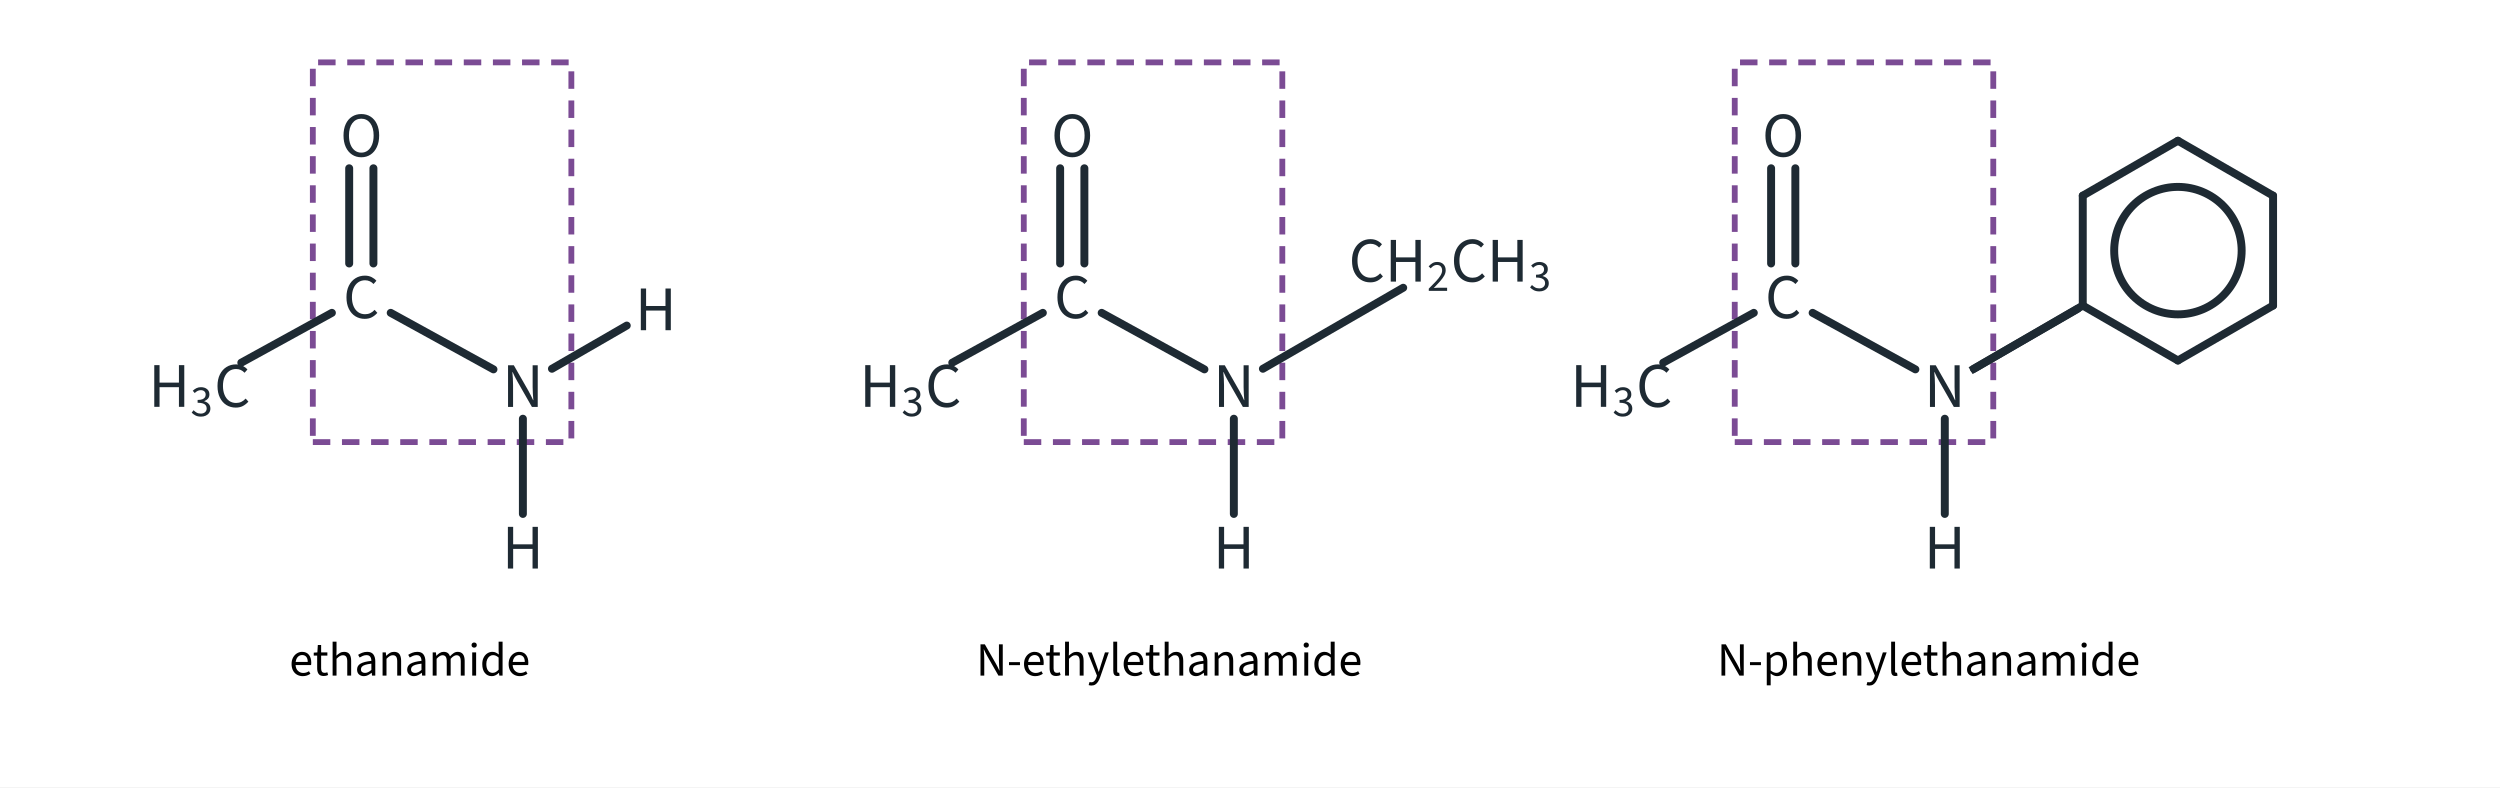
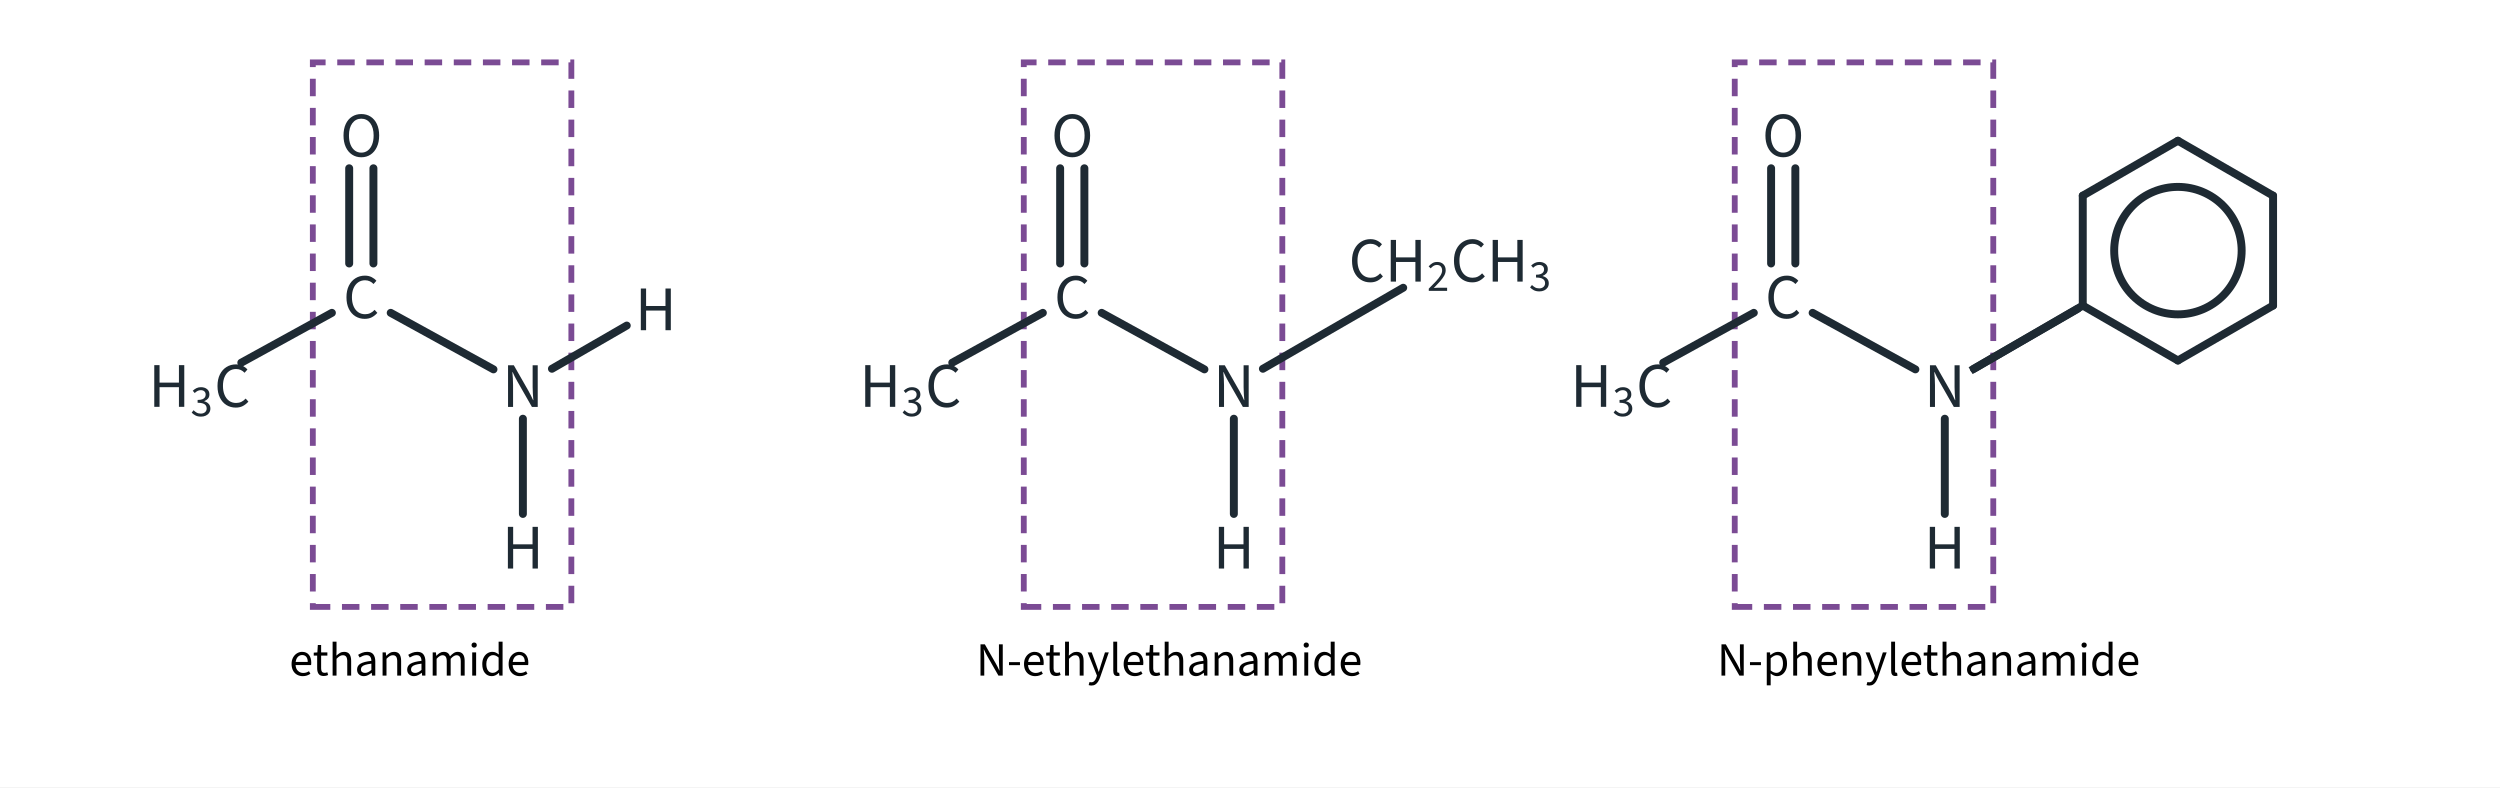
<svg xmlns="http://www.w3.org/2000/svg" xmlns:xlink="http://www.w3.org/1999/xlink" width="471.96pt" height="148.618pt" viewBox="0 0 471.96 148.618" version="1.1">
  <defs>
    <style type="text/css">*{stroke-linejoin: round; stroke-linecap: butt}</style>
  </defs>
  <g id="figure_1">
    <g id="patch_1">
      <path d="M 0 148.618  L 471.96 148.618  L 471.96 0  L 0 0  z " style="fill: #ffffff" />
    </g>
    <g id="axes_1">
      <g id="patch_2">
-         <path d="M 59.057 83.46  L 107.863 83.46  L 107.863 11.776  L 59.057 11.776  L 59.057 83.46  z " clip-path="url(#pa9c9bba16f)" style="fill: none; stroke-dasharray: 3.3,2.2; stroke-dashoffset: 0; stroke: #7b4b94; stroke-width: 1.1; stroke-linejoin: miter" />
+         <path d="M 59.057 114.574  L 107.863 114.574  L 107.863 11.776  L 59.057 11.776  L 59.057 114.574  z " clip-path="url(#p7c7f2135b9)" style="fill: none; stroke-dasharray: 3.3,2.2; stroke-dashoffset: 0; stroke: #7b4b94; stroke-width: 1.1; stroke-linejoin: miter" />
      </g>
      <g id="patch_3">
-         <path d="M 193.274 83.46  L 242.081 83.46  L 242.081 11.776  L 193.274 11.776  L 193.274 83.46  z " clip-path="url(#pa9c9bba16f)" style="fill: none; stroke-dasharray: 3.3,2.2; stroke-dashoffset: 0; stroke: #7b4b94; stroke-width: 1.1; stroke-linejoin: miter" />
+         <path d="M 193.274 114.574  L 242.081 114.574  L 242.081 11.776  L 193.274 11.776  L 193.274 114.574  z " clip-path="url(#p7c7f2135b9)" style="fill: none; stroke-dasharray: 3.3,2.2; stroke-dashoffset: 0; stroke: #7b4b94; stroke-width: 1.1; stroke-linejoin: miter" />
      </g>
      <g id="patch_4">
-         <path d="M 327.492 83.46  L 376.298 83.46  L 376.298 11.776  L 327.492 11.776  L 327.492 83.46  z " clip-path="url(#pa9c9bba16f)" style="fill: none; stroke-dasharray: 3.3,2.2; stroke-dashoffset: 0; stroke: #7b4b94; stroke-width: 1.1; stroke-linejoin: miter" />
+         <path d="M 327.492 114.574  L 376.298 114.574  L 376.298 11.776  L 327.492 11.776  L 327.492 114.574  z " clip-path="url(#p7c7f2135b9)" style="fill: none; stroke-dasharray: 3.3,2.2; stroke-dashoffset: 0; stroke: #7b4b94; stroke-width: 1.1; stroke-linejoin: miter" />
      </g>
      <g id="line2d_1">
-         <path d="M 70.496 49.741  L 70.496 31.767  " clip-path="url(#pa9c9bba16f)" style="fill: none; stroke: #1e2a33; stroke-width: 1.5; stroke-linecap: round" />
+         <path d="M 70.496 49.741  L 70.496 31.767  " clip-path="url(#p7c7f2135b9)" style="fill: none; stroke: #1e2a33; stroke-width: 1.5; stroke-linecap: round" />
      </g>
      <g id="line2d_2">
-         <path d="M 65.92 49.741  L 65.92 31.767  " clip-path="url(#pa9c9bba16f)" style="fill: none; stroke: #1e2a33; stroke-width: 1.5; stroke-linecap: round" />
+         <path d="M 65.92 49.741  L 65.92 31.767  " clip-path="url(#p7c7f2135b9)" style="fill: none; stroke: #1e2a33; stroke-width: 1.5; stroke-linecap: round" />
      </g>
      <g id="line2d_3">
-         <path d="M 62.656 59.06  L 45.555 68.465  " clip-path="url(#pa9c9bba16f)" style="fill: none; stroke: #1e2a33; stroke-width: 1.5; stroke-linecap: round" />
+         <path d="M 62.656 59.06  L 45.555 68.465  " clip-path="url(#p7c7f2135b9)" style="fill: none; stroke: #1e2a33; stroke-width: 1.5; stroke-linecap: round" />
      </g>
      <g id="line2d_4">
-         <path d="M 73.76 59.06  L 93.16 69.73  " clip-path="url(#pa9c9bba16f)" style="fill: none; stroke: #1e2a33; stroke-width: 1.5; stroke-linecap: round" />
+         <path d="M 73.76 59.06  L 93.16 69.73  " clip-path="url(#p7c7f2135b9)" style="fill: none; stroke: #1e2a33; stroke-width: 1.5; stroke-linecap: round" />
      </g>
      <g id="line2d_5">
-         <path d="M 98.712 79.049  L 98.712 97.023  " clip-path="url(#pa9c9bba16f)" style="fill: none; stroke: #1e2a33; stroke-width: 1.5; stroke-linecap: round" />
+         <path d="M 98.712 79.049  L 98.712 97.023  " clip-path="url(#p7c7f2135b9)" style="fill: none; stroke: #1e2a33; stroke-width: 1.5; stroke-linecap: round" />
      </g>
      <g id="line2d_6">
-         <path d="M 104.198 69.616  L 118.322 61.462  " clip-path="url(#pa9c9bba16f)" style="fill: none; stroke: #1e2a33; stroke-width: 1.5; stroke-linecap: round" />
+         <path d="M 104.198 69.616  L 118.322 61.462  " clip-path="url(#p7c7f2135b9)" style="fill: none; stroke: #1e2a33; stroke-width: 1.5; stroke-linecap: round" />
      </g>
      <g id="text_1">
        <g transform="translate(54.63842 127.5396) scale(0.09 -0.09)">
          <defs>
            <path id="SourceSans3-Regular-20" d="M 1702 2758  Q 1510 2758 1328 2665  Q 1146 2573 1014 2368  Q 883 2163 838 1830  L 2458 1830  Q 2458 2285 2259 2521  Q 2061 2758 1702 2758  z M 1786 -77  Q 1370 -77 1027 115  Q 685 307 486 675  Q 288 1043 288 1555  Q 288 2061 489 2425  Q 691 2790 1014 2988  Q 1338 3187 1696 3187  Q 2298 3187 2614 2790  Q 2931 2394 2931 1728  Q 2931 1645 2924 1568  Q 2918 1491 2906 1414  L 826 1414  Q 864 890 1161 621  Q 1459 352 1850 352  Q 2074 352 2269 416  Q 2464 480 2624 589  L 2816 243  Q 2611 102 2358 12  Q 2106 -77 1786 -77  z " transform="scale(0.015625)" />
            <path id="SourceSans3-Regular-2f" d="M 1504 -58  Q 1005 -58 809 227  Q 614 512 614 979  L 614 2682  L 154 2682  L 154 3078  L 640 3110  L 704 4109  L 1146 4109  L 1146 3110  L 1984 3110  L 1984 2682  L 1146 2682  L 1146 966  Q 1146 685 1251 528  Q 1357 371 1626 371  Q 1709 371 1798 387  Q 1888 403 1978 448  L 2086 77  Q 1965 13 1814 -22  Q 1664 -58 1504 -58  z " transform="scale(0.015625)" />
            <path id="SourceSans3-Regular-23" d="M 525 0  L 525 4557  L 1050 4557  L 1050 3315  L 1030 2675  Q 1254 2886 1500 3036  Q 1747 3187 2067 3187  Q 2560 3187 2787 2876  Q 3014 2566 3014 1971  L 3014 0  L 2490 0  L 2490 1901  Q 2490 2336 2349 2534  Q 2208 2733 1901 2733  Q 1664 2733 1475 2611  Q 1286 2490 1050 2253  L 1050 0  L 525 0  z " transform="scale(0.015625)" />
            <path id="SourceSans3-Regular-1c" d="M 1242 -77  Q 851 -77 588 153  Q 326 384 326 806  Q 326 1331 787 1600  Q 1248 1869 2246 1978  Q 2246 2176 2188 2349  Q 2131 2522 1993 2634  Q 1856 2746 1600 2746  Q 1331 2746 1094 2643  Q 858 2541 672 2426  L 467 2784  Q 685 2931 1001 3059  Q 1318 3187 1690 3187  Q 2259 3187 2515 2838  Q 2771 2490 2771 1907  L 2771 0  L 2336 0  L 2291 371  L 2272 371  Q 2042 186 1789 54  Q 1536 -77 1242 -77  z M 1389 358  Q 1613 358 1817 460  Q 2022 563 2246 762  L 2246 1600  Q 1722 1542 1414 1440  Q 1107 1338 976 1190  Q 845 1043 845 838  Q 845 582 1005 470  Q 1165 358 1389 358  z " transform="scale(0.015625)" />
            <path id="SourceSans3-Regular-29" d="M 525 0  L 525 3110  L 960 3110  L 1005 2662  L 1024 2662  Q 1248 2886 1497 3036  Q 1747 3187 2067 3187  Q 2560 3187 2787 2876  Q 3014 2566 3014 1971  L 3014 0  L 2490 0  L 2490 1901  Q 2490 2336 2349 2534  Q 2208 2733 1901 2733  Q 1664 2733 1475 2611  Q 1286 2490 1050 2253  L 1050 0  L 525 0  z " transform="scale(0.015625)" />
            <path id="SourceSans3-Regular-28" d="M 525 0  L 525 3110  L 960 3110  L 1005 2662  L 1024 2662  Q 1229 2886 1472 3036  Q 1715 3187 1990 3187  Q 2349 3187 2550 3030  Q 2752 2874 2848 2592  Q 3091 2854 3340 3020  Q 3590 3187 3872 3187  Q 4352 3187 4585 2876  Q 4819 2566 4819 1971  L 4819 0  L 4294 0  L 4294 1901  Q 4294 2336 4153 2534  Q 4013 2733 3718 2733  Q 3373 2733 2938 2253  L 2938 0  L 2413 0  L 2413 1901  Q 2413 2336 2272 2534  Q 2131 2733 1830 2733  Q 1485 2733 1050 2253  L 1050 0  L 525 0  z " transform="scale(0.015625)" />
            <path id="SourceSans3-Regular-24" d="M 525 0  L 525 3110  L 1050 3110  L 1050 0  L 525 0  z M 787 3750  Q 633 3750 534 3843  Q 435 3936 435 4096  Q 435 4250 534 4346  Q 633 4442 787 4442  Q 941 4442 1040 4346  Q 1139 4250 1139 4096  Q 1139 3936 1040 3843  Q 941 3750 787 3750  z " transform="scale(0.015625)" />
            <path id="SourceSans3-Regular-1f" d="M 1587 -77  Q 1005 -77 653 348  Q 301 774 301 1549  Q 301 2054 489 2422  Q 678 2790 988 2988  Q 1299 3187 1651 3187  Q 1920 3187 2118 3091  Q 2317 2995 2522 2829  L 2496 3360  L 2496 4557  L 3027 4557  L 3027 0  L 2592 0  L 2547 365  L 2528 365  Q 2349 186 2105 54  Q 1862 -77 1587 -77  z M 1702 365  Q 2112 365 2496 794  L 2496 2419  Q 2298 2598 2115 2672  Q 1933 2746 1741 2746  Q 1491 2746 1289 2595  Q 1088 2445 966 2179  Q 845 1914 845 1555  Q 845 998 1069 681  Q 1293 365 1702 365  z " transform="scale(0.015625)" />
          </defs>
          <use xlink:href="#SourceSans3-Regular-20" />
          <use xlink:href="#SourceSans3-Regular-2f" transform="translate(48.59375 0)" />
          <use xlink:href="#SourceSans3-Regular-23" transform="translate(82.39062 0)" />
          <use xlink:href="#SourceSans3-Regular-1c" transform="translate(136.7969 0)" />
          <use xlink:href="#SourceSans3-Regular-29" transform="translate(187.2031 0)" />
          <use xlink:href="#SourceSans3-Regular-1c" transform="translate(241.9062 0)" />
          <use xlink:href="#SourceSans3-Regular-28" transform="translate(292.3125 0)" />
          <use xlink:href="#SourceSans3-Regular-24" transform="translate(375.2188 0)" />
          <use xlink:href="#SourceSans3-Regular-1f" transform="translate(399.8125 0)" />
          <use xlink:href="#SourceSans3-Regular-20" transform="translate(455.3125 0)" />
        </g>
      </g>
      <g id="line2d_7">
-         <path d="M 204.713 49.741  L 204.713 31.767  " clip-path="url(#pa9c9bba16f)" style="fill: none; stroke: #1e2a33; stroke-width: 1.5; stroke-linecap: round" />
+         <path d="M 204.713 49.741  L 204.713 31.767  " clip-path="url(#p7c7f2135b9)" style="fill: none; stroke: #1e2a33; stroke-width: 1.5; stroke-linecap: round" />
      </g>
      <g id="line2d_8">
-         <path d="M 200.138 49.741  L 200.138 31.767  " clip-path="url(#pa9c9bba16f)" style="fill: none; stroke: #1e2a33; stroke-width: 1.5; stroke-linecap: round" />
+         <path d="M 200.138 49.741  L 200.138 31.767  " clip-path="url(#p7c7f2135b9)" style="fill: none; stroke: #1e2a33; stroke-width: 1.5; stroke-linecap: round" />
      </g>
      <g id="line2d_9">
-         <path d="M 196.873 59.06  L 179.773 68.465  " clip-path="url(#pa9c9bba16f)" style="fill: none; stroke: #1e2a33; stroke-width: 1.5; stroke-linecap: round" />
+         <path d="M 196.873 59.06  L 179.773 68.465  " clip-path="url(#p7c7f2135b9)" style="fill: none; stroke: #1e2a33; stroke-width: 1.5; stroke-linecap: round" />
      </g>
      <g id="line2d_10">
-         <path d="M 207.978 59.06  L 227.377 69.73  " clip-path="url(#pa9c9bba16f)" style="fill: none; stroke: #1e2a33; stroke-width: 1.5; stroke-linecap: round" />
+         <path d="M 207.978 59.06  L 227.377 69.73  " clip-path="url(#p7c7f2135b9)" style="fill: none; stroke: #1e2a33; stroke-width: 1.5; stroke-linecap: round" />
      </g>
      <g id="line2d_11">
-         <path d="M 232.93 79.049  L 232.93 97.023  " clip-path="url(#pa9c9bba16f)" style="fill: none; stroke: #1e2a33; stroke-width: 1.5; stroke-linecap: round" />
+         <path d="M 232.93 79.049  L 232.93 97.023  " clip-path="url(#p7c7f2135b9)" style="fill: none; stroke: #1e2a33; stroke-width: 1.5; stroke-linecap: round" />
      </g>
      <g id="line2d_12">
-         <path d="M 238.416 69.616  L 264.904 54.323  " clip-path="url(#pa9c9bba16f)" style="fill: none; stroke: #1e2a33; stroke-width: 1.5; stroke-linecap: round" />
+         <path d="M 238.416 69.616  L 264.904 54.323  " clip-path="url(#p7c7f2135b9)" style="fill: none; stroke: #1e2a33; stroke-width: 1.5; stroke-linecap: round" />
      </g>
      <g id="text_2">
        <g transform="translate(184.2914 127.5396) scale(0.09 -0.09)">
          <defs>
            <path id="SourceSans3-Regular-f" d="M 576 0  L 576 4198  L 1158 4198  L 2650 1587  Q 2771 1376 2883 1145  Q 2995 915 3098 685  L 3123 685  Q 3098 1011 3075 1350  Q 3053 1690 3053 2016  L 3053 4198  L 3565 4198  L 3565 0  L 2982 0  L 1491 2611  Q 1370 2822 1254 3052  Q 1139 3283 1037 3514  L 1011 3514  Q 1043 3200 1062 2867  Q 1082 2534 1082 2195  L 1082 0  L 576 0  z " transform="scale(0.015625)" />
            <path id="SourceSans3-Regular-587" d="M 262 1402  L 262 1805  L 1734 1805  L 1734 1402  L 262 1402  z " transform="scale(0.015625)" />
            <path id="SourceSans3-Regular-34" d="M 576 -1338  Q 474 -1338 381 -1318  Q 288 -1299 211 -1274  L 326 -864  Q 442 -902 550 -902  Q 813 -902 985 -713  Q 1158 -525 1254 -237  L 1325 -6  L 77 3110  L 621 3110  L 1254 1389  Q 1325 1190 1405 960  Q 1485 730 1555 512  L 1581 512  Q 1651 723 1715 953  Q 1779 1184 1843 1389  L 2400 3110  L 2912 3110  L 1741 -256  Q 1632 -563 1481 -806  Q 1331 -1050 1110 -1194  Q 890 -1338 576 -1338  z " transform="scale(0.015625)" />
            <path id="SourceSans3-Regular-27" d="M 1082 -58  Q 787 -58 656 124  Q 525 307 525 640  L 525 4557  L 1050 4557  L 1050 602  Q 1050 480 1094 429  Q 1139 378 1203 378  Q 1229 378 1251 381  Q 1274 384 1312 390  L 1382 -6  Q 1267 -58 1082 -58  z " transform="scale(0.015625)" />
          </defs>
          <use xlink:href="#SourceSans3-Regular-f" />
          <use xlink:href="#SourceSans3-Regular-587" transform="translate(64.70312 0)" />
          <use xlink:href="#SourceSans3-Regular-20" transform="translate(95.79688 0)" />
          <use xlink:href="#SourceSans3-Regular-2f" transform="translate(144.3906 0)" />
          <use xlink:href="#SourceSans3-Regular-23" transform="translate(178.1875 0)" />
          <use xlink:href="#SourceSans3-Regular-34" transform="translate(232.5938 0)" />
          <use xlink:href="#SourceSans3-Regular-27" transform="translate(279.2969 0)" />
          <use xlink:href="#SourceSans3-Regular-20" transform="translate(304.7969 0)" />
          <use xlink:href="#SourceSans3-Regular-2f" transform="translate(353.3906 0)" />
          <use xlink:href="#SourceSans3-Regular-23" transform="translate(387.1875 0)" />
          <use xlink:href="#SourceSans3-Regular-1c" transform="translate(441.5938 0)" />
          <use xlink:href="#SourceSans3-Regular-29" transform="translate(492 0)" />
          <use xlink:href="#SourceSans3-Regular-1c" transform="translate(546.7031 0)" />
          <use xlink:href="#SourceSans3-Regular-28" transform="translate(597.1094 0)" />
          <use xlink:href="#SourceSans3-Regular-24" transform="translate(680.0156 0)" />
          <use xlink:href="#SourceSans3-Regular-1f" transform="translate(704.6094 0)" />
          <use xlink:href="#SourceSans3-Regular-20" transform="translate(760.1094 0)" />
        </g>
      </g>
      <g id="line2d_13">
-         <path d="M 338.931 49.741  L 338.931 31.767  " clip-path="url(#pa9c9bba16f)" style="fill: none; stroke: #1e2a33; stroke-width: 1.5; stroke-linecap: round" />
+         <path d="M 338.931 49.741  L 338.931 31.767  " clip-path="url(#p7c7f2135b9)" style="fill: none; stroke: #1e2a33; stroke-width: 1.5; stroke-linecap: round" />
      </g>
      <g id="line2d_14">
-         <path d="M 334.355 49.741  L 334.355 31.767  " clip-path="url(#pa9c9bba16f)" style="fill: none; stroke: #1e2a33; stroke-width: 1.5; stroke-linecap: round" />
+         <path d="M 334.355 49.741  L 334.355 31.767  " clip-path="url(#p7c7f2135b9)" style="fill: none; stroke: #1e2a33; stroke-width: 1.5; stroke-linecap: round" />
      </g>
      <g id="line2d_15">
-         <path d="M 331.091 59.06  L 313.99 68.465  " clip-path="url(#pa9c9bba16f)" style="fill: none; stroke: #1e2a33; stroke-width: 1.5; stroke-linecap: round" />
+         <path d="M 331.091 59.06  L 313.99 68.465  " clip-path="url(#p7c7f2135b9)" style="fill: none; stroke: #1e2a33; stroke-width: 1.5; stroke-linecap: round" />
      </g>
      <g id="line2d_16">
-         <path d="M 342.195 59.06  L 361.595 69.73  " clip-path="url(#pa9c9bba16f)" style="fill: none; stroke: #1e2a33; stroke-width: 1.5; stroke-linecap: round" />
+         <path d="M 342.195 59.06  L 361.595 69.73  " clip-path="url(#p7c7f2135b9)" style="fill: none; stroke: #1e2a33; stroke-width: 1.5; stroke-linecap: round" />
      </g>
      <g id="line2d_17">
-         <path d="M 367.147 79.049  L 367.147 97.023  " clip-path="url(#pa9c9bba16f)" style="fill: none; stroke: #1e2a33; stroke-width: 1.5; stroke-linecap: round" />
+         <path d="M 367.147 79.049  L 367.147 97.023  " clip-path="url(#p7c7f2135b9)" style="fill: none; stroke: #1e2a33; stroke-width: 1.5; stroke-linecap: round" />
      </g>
      <g id="line2d_18">
-         <path d="M 372.633 69.616  L 392.244 58.294  " clip-path="url(#pa9c9bba16f)" style="fill: none; stroke: #1e2a33; stroke-width: 1.5; stroke-linecap: round" />
+         <path d="M 372.633 69.616  L 392.244 58.294  " clip-path="url(#p7c7f2135b9)" style="fill: none; stroke: #1e2a33; stroke-width: 1.5; stroke-linecap: round" />
      </g>
      <g id="line2d_19">
-         <path d="M 429.12 36.941  L 411.156 26.57  " clip-path="url(#pa9c9bba16f)" style="fill: none; stroke: #1e2a33; stroke-width: 1.5; stroke-linecap: round" />
+         <path d="M 429.12 36.941  L 411.156 26.57  " clip-path="url(#p7c7f2135b9)" style="fill: none; stroke: #1e2a33; stroke-width: 1.5; stroke-linecap: round" />
      </g>
      <g id="line2d_20">
-         <path d="M 411.156 26.57  L 393.192 36.941  " clip-path="url(#pa9c9bba16f)" style="fill: none; stroke: #1e2a33; stroke-width: 1.5; stroke-linecap: round" />
+         <path d="M 411.156 26.57  L 393.192 36.941  " clip-path="url(#p7c7f2135b9)" style="fill: none; stroke: #1e2a33; stroke-width: 1.5; stroke-linecap: round" />
      </g>
      <g id="line2d_21">
-         <path d="M 393.192 36.941  L 393.192 57.684  " clip-path="url(#pa9c9bba16f)" style="fill: none; stroke: #1e2a33; stroke-width: 1.5; stroke-linecap: round" />
+         <path d="M 393.192 36.941  L 393.192 57.684  " clip-path="url(#p7c7f2135b9)" style="fill: none; stroke: #1e2a33; stroke-width: 1.5; stroke-linecap: round" />
      </g>
      <g id="line2d_22">
-         <path d="M 393.192 57.684  L 411.156 68.055  " clip-path="url(#pa9c9bba16f)" style="fill: none; stroke: #1e2a33; stroke-width: 1.5; stroke-linecap: round" />
+         <path d="M 393.192 57.684  L 411.156 68.055  " clip-path="url(#p7c7f2135b9)" style="fill: none; stroke: #1e2a33; stroke-width: 1.5; stroke-linecap: round" />
      </g>
      <g id="line2d_23">
-         <path d="M 411.156 68.055  L 429.12 57.684  " clip-path="url(#pa9c9bba16f)" style="fill: none; stroke: #1e2a33; stroke-width: 1.5; stroke-linecap: round" />
+         <path d="M 411.156 68.055  L 429.12 57.684  " clip-path="url(#p7c7f2135b9)" style="fill: none; stroke: #1e2a33; stroke-width: 1.5; stroke-linecap: round" />
      </g>
      <g id="line2d_24">
-         <path d="M 429.12 57.684  L 429.12 36.941  " clip-path="url(#pa9c9bba16f)" style="fill: none; stroke: #1e2a33; stroke-width: 1.5; stroke-linecap: round" />
+         <path d="M 429.12 57.684  L 429.12 36.941  " clip-path="url(#p7c7f2135b9)" style="fill: none; stroke: #1e2a33; stroke-width: 1.5; stroke-linecap: round" />
      </g>
      <g id="patch_5">
-         <path d="M 411.156 59.344  C 414.347 59.344 417.407 58.076 419.663 55.82  C 421.919 53.564 423.187 50.503 423.187 47.313  C 423.187 44.122 421.919 41.062 419.663 38.806  C 417.407 36.55 414.347 35.282 411.156 35.282  C 407.965 35.282 404.905 36.55 402.649 38.806  C 400.393 41.062 399.125 44.122 399.125 47.313  C 399.125 50.503 400.393 53.564 402.649 55.82  C 404.905 58.076 407.965 59.344 411.156 59.344  L 411.156 59.344  z " clip-path="url(#pa9c9bba16f)" style="fill: none; stroke: #1e2a33; stroke-width: 1.5; stroke-linejoin: miter" />
+         <path d="M 411.156 59.344  C 414.347 59.344 417.407 58.076 419.663 55.82  C 421.919 53.564 423.187 50.503 423.187 47.313  C 423.187 44.122 421.919 41.062 419.663 38.806  C 417.407 36.55 414.347 35.282 411.156 35.282  C 407.965 35.282 404.905 36.55 402.649 38.806  C 400.393 41.062 399.125 44.122 399.125 47.313  C 399.125 50.503 400.393 53.564 402.649 55.82  C 404.905 58.076 407.965 59.344 411.156 59.344  L 411.156 59.344  z " clip-path="url(#p7c7f2135b9)" style="fill: none; stroke: #1e2a33; stroke-width: 1.5; stroke-linejoin: miter" />
      </g>
      <g id="line2d_25">
-         <path d="M 372.668 69.596  L 393.192 57.684  " clip-path="url(#pa9c9bba16f)" style="fill: none; stroke: #1e2a33; stroke-width: 1.5; stroke-linecap: square" />
+         <path d="M 372.668 69.596  L 393.192 57.684  " clip-path="url(#p7c7f2135b9)" style="fill: none; stroke: #1e2a33; stroke-width: 1.5; stroke-linecap: square" />
      </g>
      <g id="text_3">
        <g transform="translate(324.1769 127.5396) scale(0.09 -0.09)">
          <defs>
            <path id="SourceSans3-Regular-2b" d="M 525 -1312  L 525 3110  L 960 3110  L 1005 2752  L 1024 2752  Q 1235 2931 1488 3059  Q 1741 3187 2016 3187  Q 2618 3187 2931 2755  Q 3245 2323 3245 1600  Q 3245 1075 3056 697  Q 2867 320 2563 121  Q 2259 -77 1901 -77  Q 1683 -77 1468 19  Q 1254 115 1037 282  L 1050 -262  L 1050 -1312  L 525 -1312  z M 1811 365  Q 2195 365 2448 694  Q 2701 1024 2701 1600  Q 2701 2112 2512 2429  Q 2323 2746 1882 2746  Q 1683 2746 1481 2637  Q 1280 2528 1050 2323  L 1050 691  Q 1261 512 1459 438  Q 1658 365 1811 365  z " transform="scale(0.015625)" />
          </defs>
          <use xlink:href="#SourceSans3-Regular-f" />
          <use xlink:href="#SourceSans3-Regular-587" transform="translate(64.70312 0)" />
          <use xlink:href="#SourceSans3-Regular-2b" transform="translate(95.79688 0)" />
          <use xlink:href="#SourceSans3-Regular-23" transform="translate(151.2969 0)" />
          <use xlink:href="#SourceSans3-Regular-20" transform="translate(205.7031 0)" />
          <use xlink:href="#SourceSans3-Regular-29" transform="translate(255.2969 0)" />
          <use xlink:href="#SourceSans3-Regular-34" transform="translate(310 0)" />
          <use xlink:href="#SourceSans3-Regular-27" transform="translate(356.7031 0)" />
          <use xlink:href="#SourceSans3-Regular-20" transform="translate(382.2031 0)" />
          <use xlink:href="#SourceSans3-Regular-2f" transform="translate(430.7969 0)" />
          <use xlink:href="#SourceSans3-Regular-23" transform="translate(464.5938 0)" />
          <use xlink:href="#SourceSans3-Regular-1c" transform="translate(519 0)" />
          <use xlink:href="#SourceSans3-Regular-29" transform="translate(569.4062 0)" />
          <use xlink:href="#SourceSans3-Regular-1c" transform="translate(624.1094 0)" />
          <use xlink:href="#SourceSans3-Regular-28" transform="translate(674.5156 0)" />
          <use xlink:href="#SourceSans3-Regular-24" transform="translate(757.4219 0)" />
          <use xlink:href="#SourceSans3-Regular-1f" transform="translate(782.0156 0)" />
          <use xlink:href="#SourceSans3-Regular-20" transform="translate(837.5156 0)" />
        </g>
      </g>
      <g id="text_4">
        <g style="fill: #1e2a33" transform="translate(64.78238 60.0504) scale(0.12 -0.12)">
          <defs>
            <path id="SourceSans3-Regular-4" d="M 2170 -77  Q 1645 -77 1229 182  Q 813 442 573 928  Q 333 1414 333 2099  Q 333 2778 576 3264  Q 819 3750 1241 4012  Q 1664 4275 2195 4275  Q 2573 4275 2870 4124  Q 3168 3974 3347 3757  L 3059 3430  Q 2893 3610 2678 3709  Q 2464 3808 2202 3808  Q 1811 3808 1513 3600  Q 1216 3392 1049 3014  Q 883 2637 883 2112  Q 883 1587 1046 1200  Q 1210 813 1507 601  Q 1805 390 2208 390  Q 2502 390 2736 502  Q 2970 614 3168 832  L 3443 525  Q 3187 237 2883 80  Q 2579 -77 2170 -77  z " transform="scale(0.015625)" />
          </defs>
          <use xlink:href="#SourceSans3-Regular-4" />
        </g>
      </g>
      <g id="text_5">
        <g style="fill: #1e2a33" transform="translate(64.22362 29.5464) scale(0.12 -0.12)">
          <defs>
            <path id="SourceSans3-Regular-10" d="M 2125 -77  Q 1600 -77 1193 192  Q 787 461 560 953  Q 333 1446 333 2118  Q 333 2790 560 3273  Q 787 3757 1193 4016  Q 1600 4275 2125 4275  Q 2656 4275 3059 4016  Q 3462 3757 3692 3273  Q 3923 2790 3923 2118  Q 3923 1446 3692 953  Q 3462 461 3059 192  Q 2656 -77 2125 -77  z M 2125 390  Q 2502 390 2780 604  Q 3059 819 3212 1206  Q 3366 1594 3366 2118  Q 3366 2899 3027 3353  Q 2688 3808 2125 3808  Q 1562 3808 1222 3353  Q 883 2899 883 2118  Q 883 1594 1036 1206  Q 1190 819 1472 604  Q 1754 390 2125 390  z " transform="scale(0.015625)" />
          </defs>
          <use xlink:href="#SourceSans3-Regular-10" />
        </g>
      </g>
      <g id="text_6">
        <g style="fill: #1e2a33" transform="translate(28.044 76.8276) scale(0.12 -0.12)">
          <defs>
            <path id="SourceSans3-Regular-9" d="M 576 0  L 576 4198  L 1107 4198  L 1107 2438  L 3059 2438  L 3059 4198  L 3597 4198  L 3597 0  L 3059 0  L 3059 1978  L 1107 1978  L 1107 0  L 576 0  z " transform="scale(0.015625)" />
            <path id="SourceSans3-Regular-538" d="M 1510 -77  Q 1024 -77 697 99  Q 371 275 166 499  L 435 845  Q 621 653 870 505  Q 1120 358 1478 358  Q 1850 358 2086 563  Q 2323 768 2323 1107  Q 2323 1350 2198 1532  Q 2074 1715 1789 1817  Q 1504 1920 1018 1920  L 1018 2323  Q 1453 2323 1705 2425  Q 1958 2528 2067 2701  Q 2176 2874 2176 3085  Q 2176 3386 1987 3558  Q 1798 3731 1472 3731  Q 1216 3731 1001 3616  Q 787 3501 602 3315  L 320 3648  Q 557 3872 845 4016  Q 1133 4160 1491 4160  Q 2022 4160 2368 3888  Q 2714 3616 2714 3123  Q 2714 2752 2509 2515  Q 2304 2278 1971 2150  L 1971 2125  Q 2342 2042 2598 1776  Q 2854 1510 2854 1088  Q 2854 730 2675 467  Q 2496 205 2192 64  Q 1888 -77 1510 -77  z " transform="scale(0.015625)" />
          </defs>
          <use xlink:href="#SourceSans3-Regular-9" transform="translate(0 0.203125)" />
          <use xlink:href="#SourceSans3-Regular-538" transform="translate(66.05033 -14.375) scale(0.7)" />
          <use xlink:href="#SourceSans3-Regular-4" transform="translate(103.27 0.203125)" />
        </g>
      </g>
      <g id="text_7">
        <g style="fill: #1e2a33" transform="translate(94.82981 76.8276) scale(0.12 -0.12)">
          <use xlink:href="#SourceSans3-Regular-f" />
        </g>
      </g>
      <g id="text_8">
        <g style="fill: #1e2a33" transform="translate(94.79981 107.3316) scale(0.12 -0.12)">
          <use xlink:href="#SourceSans3-Regular-9" />
        </g>
      </g>
      <g id="text_9">
        <g style="fill: #1e2a33" transform="translate(119.8962 62.3382) scale(0.12 -0.12)">
          <use xlink:href="#SourceSans3-Regular-9" />
        </g>
      </g>
      <g id="text_10">
        <g style="fill: #1e2a33" transform="translate(199 60.0504) scale(0.12 -0.12)">
          <use xlink:href="#SourceSans3-Regular-4" />
        </g>
      </g>
      <g id="text_11">
        <g style="fill: #1e2a33" transform="translate(198.4412 29.5464) scale(0.12 -0.12)">
          <use xlink:href="#SourceSans3-Regular-10" />
        </g>
      </g>
      <g id="text_12">
        <g style="fill: #1e2a33" transform="translate(162.2616 76.8276) scale(0.12 -0.12)">
          <use xlink:href="#SourceSans3-Regular-9" transform="translate(0 0.203125)" />
          <use xlink:href="#SourceSans3-Regular-538" transform="translate(66.05033 -14.375) scale(0.7)" />
          <use xlink:href="#SourceSans3-Regular-4" transform="translate(103.27 0.203125)" />
        </g>
      </g>
      <g id="text_13">
        <g style="fill: #1e2a33" transform="translate(229.0474 76.8276) scale(0.12 -0.12)">
          <use xlink:href="#SourceSans3-Regular-f" />
        </g>
      </g>
      <g id="text_14">
        <g style="fill: #1e2a33" transform="translate(229.0174 107.3316) scale(0.12 -0.12)">
          <use xlink:href="#SourceSans3-Regular-9" />
        </g>
      </g>
      <g id="text_15">
        <g style="fill: #1e2a33" transform="translate(254.6163 53.187) scale(0.12 -0.12)">
          <defs>
            <path id="SourceSans3-Regular-537" d="M 256 0  L 256 320  Q 870 922 1299 1386  Q 1728 1850 1952 2227  Q 2176 2605 2176 2931  Q 2176 3283 1984 3507  Q 1792 3731 1402 3731  Q 1146 3731 928 3587  Q 710 3443 531 3238  L 237 3526  Q 493 3814 784 3987  Q 1075 4160 1466 4160  Q 2035 4160 2361 3830  Q 2688 3501 2688 2963  Q 2688 2566 2467 2176  Q 2246 1786 1862 1357  Q 1478 928 979 416  Q 1146 429 1325 441  Q 1504 454 1664 454  L 2893 454  L 2893 0  L 256 0  z " transform="scale(0.015625)" />
          </defs>
          <use xlink:href="#SourceSans3-Regular-4" transform="translate(0 0.203125)" />
          <use xlink:href="#SourceSans3-Regular-9" transform="translate(57.09994 0.203125)" />
          <use xlink:href="#SourceSans3-Regular-537" transform="translate(123.1503 -14.375) scale(0.7)" />
          <use xlink:href="#SourceSans3-Regular-4" transform="translate(160.3699 0.203125)" />
          <use xlink:href="#SourceSans3-Regular-9" transform="translate(217.4699 0.203125)" />
          <use xlink:href="#SourceSans3-Regular-538" transform="translate(283.5202 -14.375) scale(0.7)" />
        </g>
      </g>
      <g id="text_16">
        <g style="fill: #1e2a33" transform="translate(333.2176 60.0504) scale(0.12 -0.12)">
          <use xlink:href="#SourceSans3-Regular-4" />
        </g>
      </g>
      <g id="text_17">
        <g style="fill: #1e2a33" transform="translate(332.6588 29.5464) scale(0.12 -0.12)">
          <use xlink:href="#SourceSans3-Regular-10" />
        </g>
      </g>
      <g id="text_18">
        <g style="fill: #1e2a33" transform="translate(296.4792 76.8276) scale(0.12 -0.12)">
          <use xlink:href="#SourceSans3-Regular-9" transform="translate(0 0.203125)" />
          <use xlink:href="#SourceSans3-Regular-538" transform="translate(66.05033 -14.375) scale(0.7)" />
          <use xlink:href="#SourceSans3-Regular-4" transform="translate(103.27 0.203125)" />
        </g>
      </g>
      <g id="text_19">
        <g style="fill: #1e2a33" transform="translate(363.265 76.8276) scale(0.12 -0.12)">
          <use xlink:href="#SourceSans3-Regular-f" />
        </g>
      </g>
      <g id="text_20">
        <g style="fill: #1e2a33" transform="translate(363.235 107.3316) scale(0.12 -0.12)">
          <use xlink:href="#SourceSans3-Regular-9" />
        </g>
      </g>
    </g>
  </g>
  <defs>
-     <clipPath id="pa9c9bba16f">
+     <clipPath id="p7c7f2135b9">
      <rect x="7.2" y="7.2" width="457.56" height="134.218" />
    </clipPath>
  </defs>
</svg>
